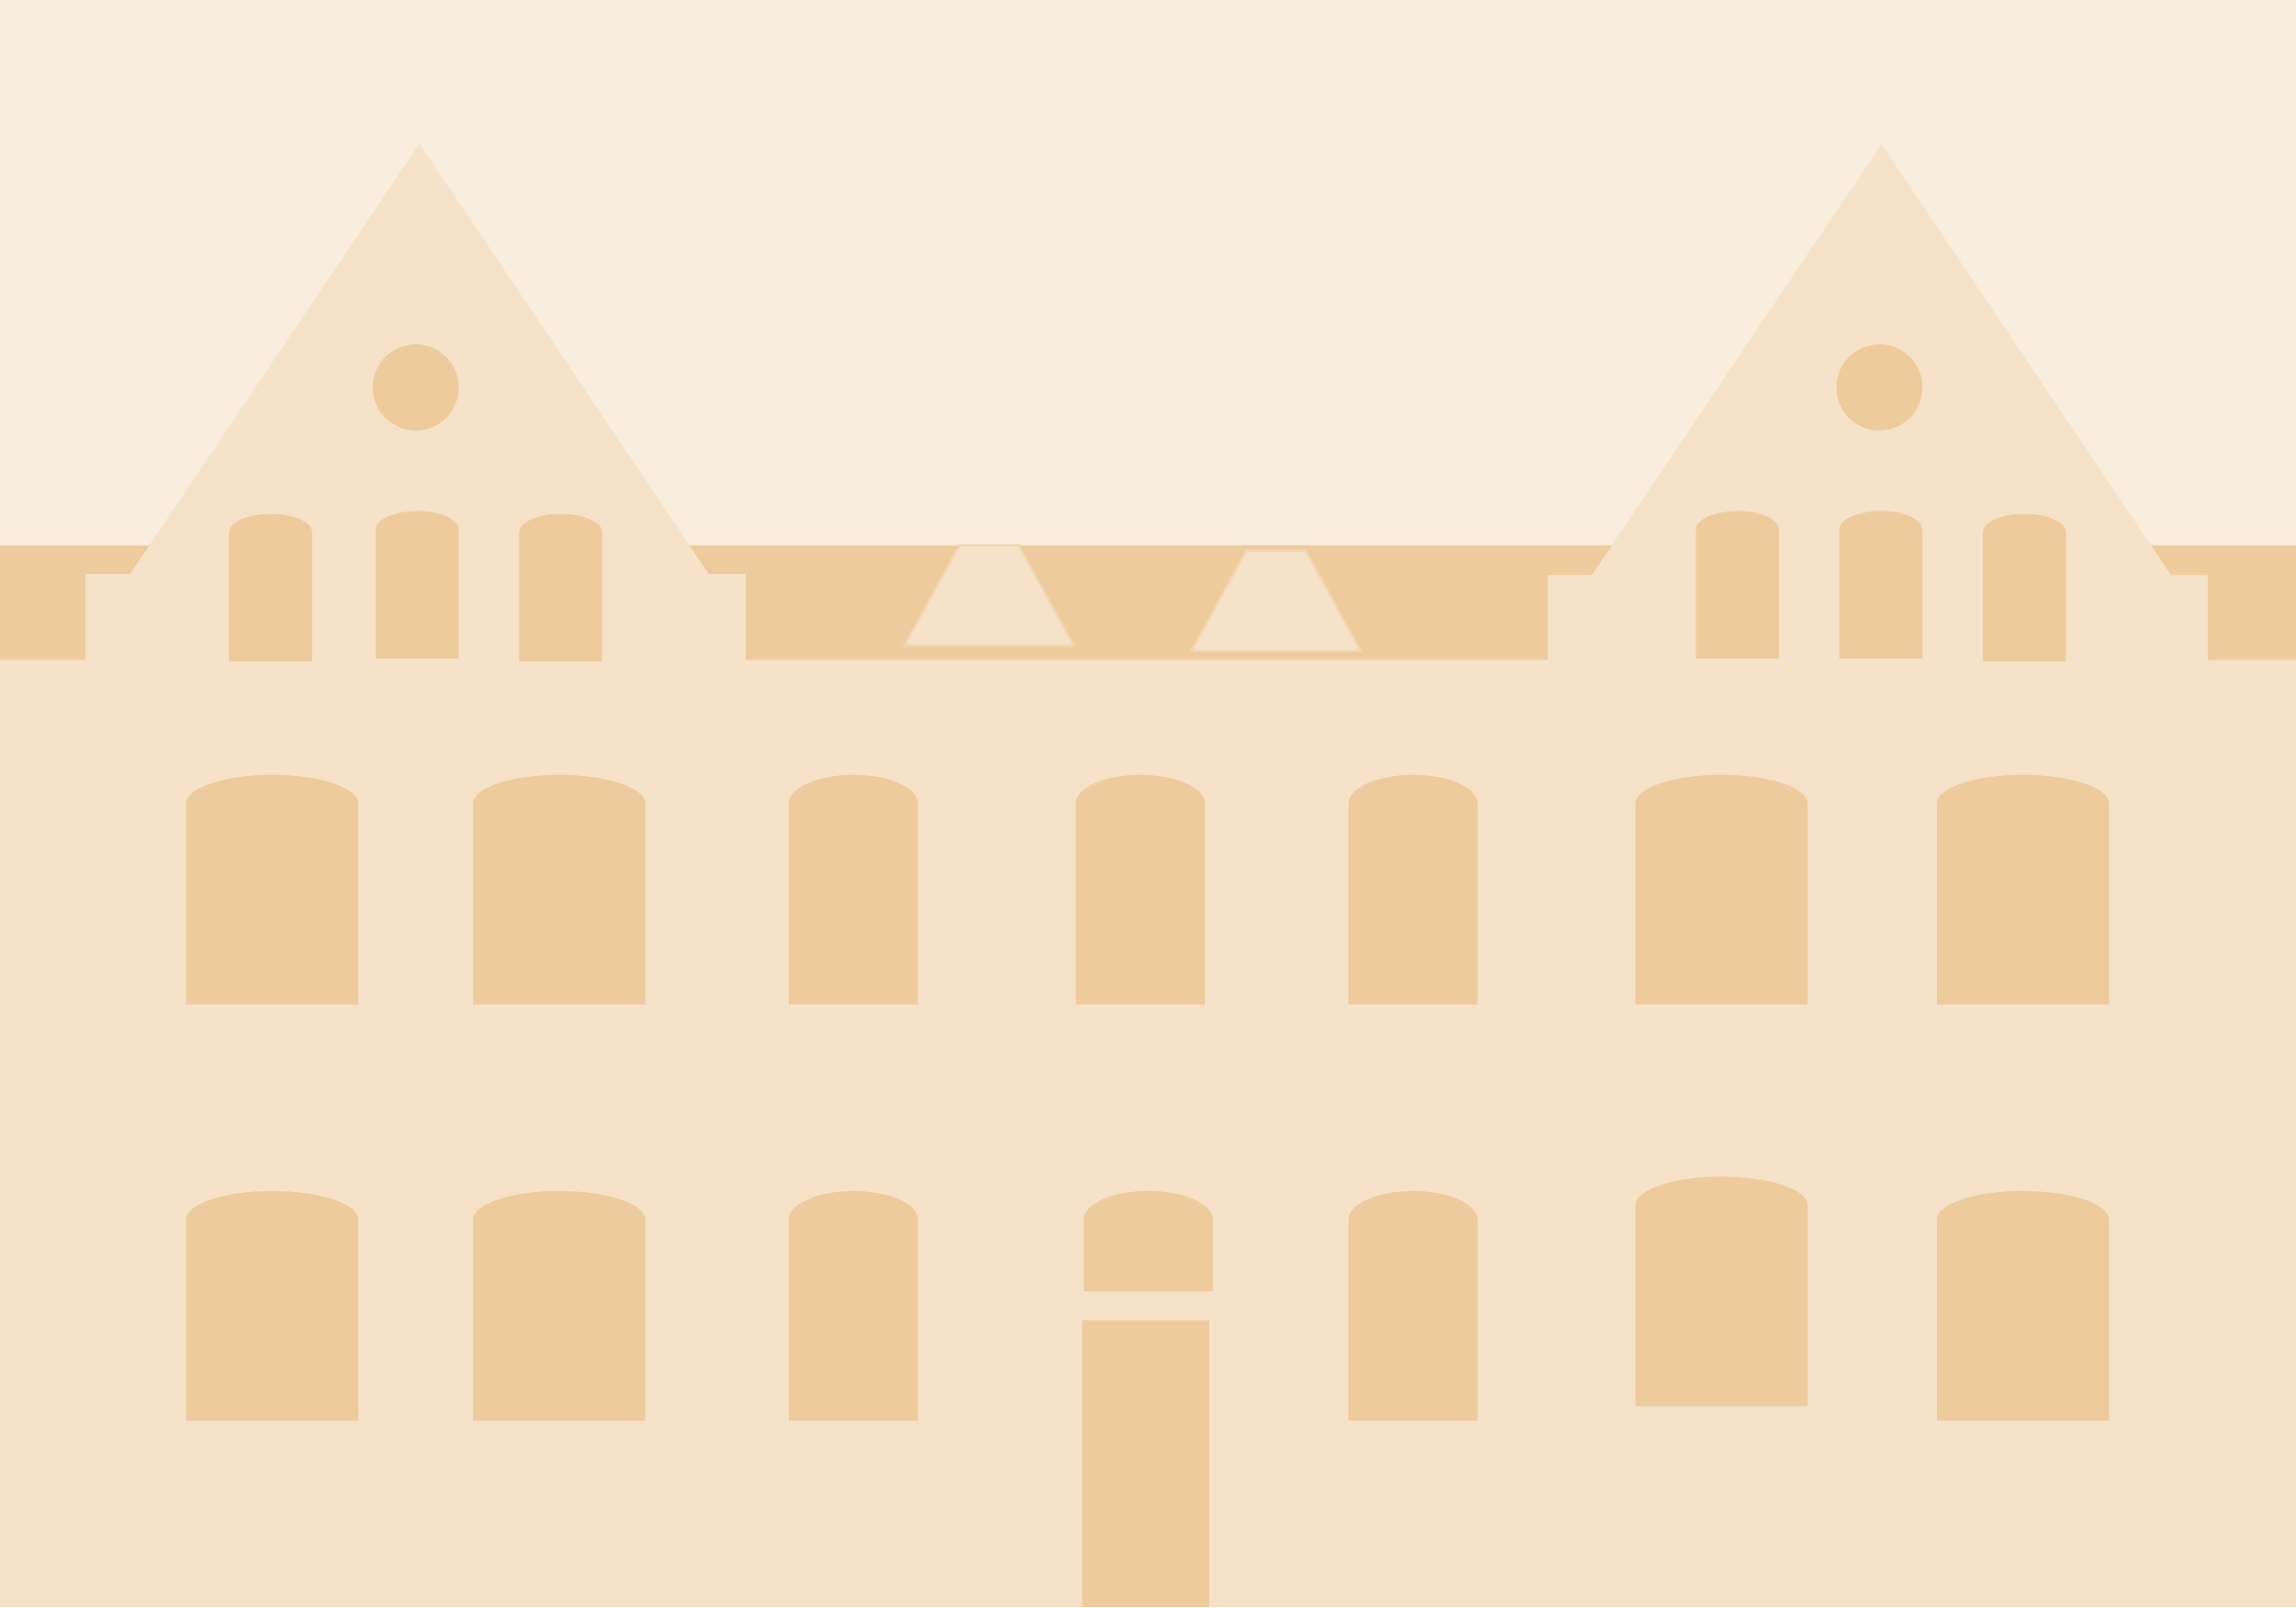
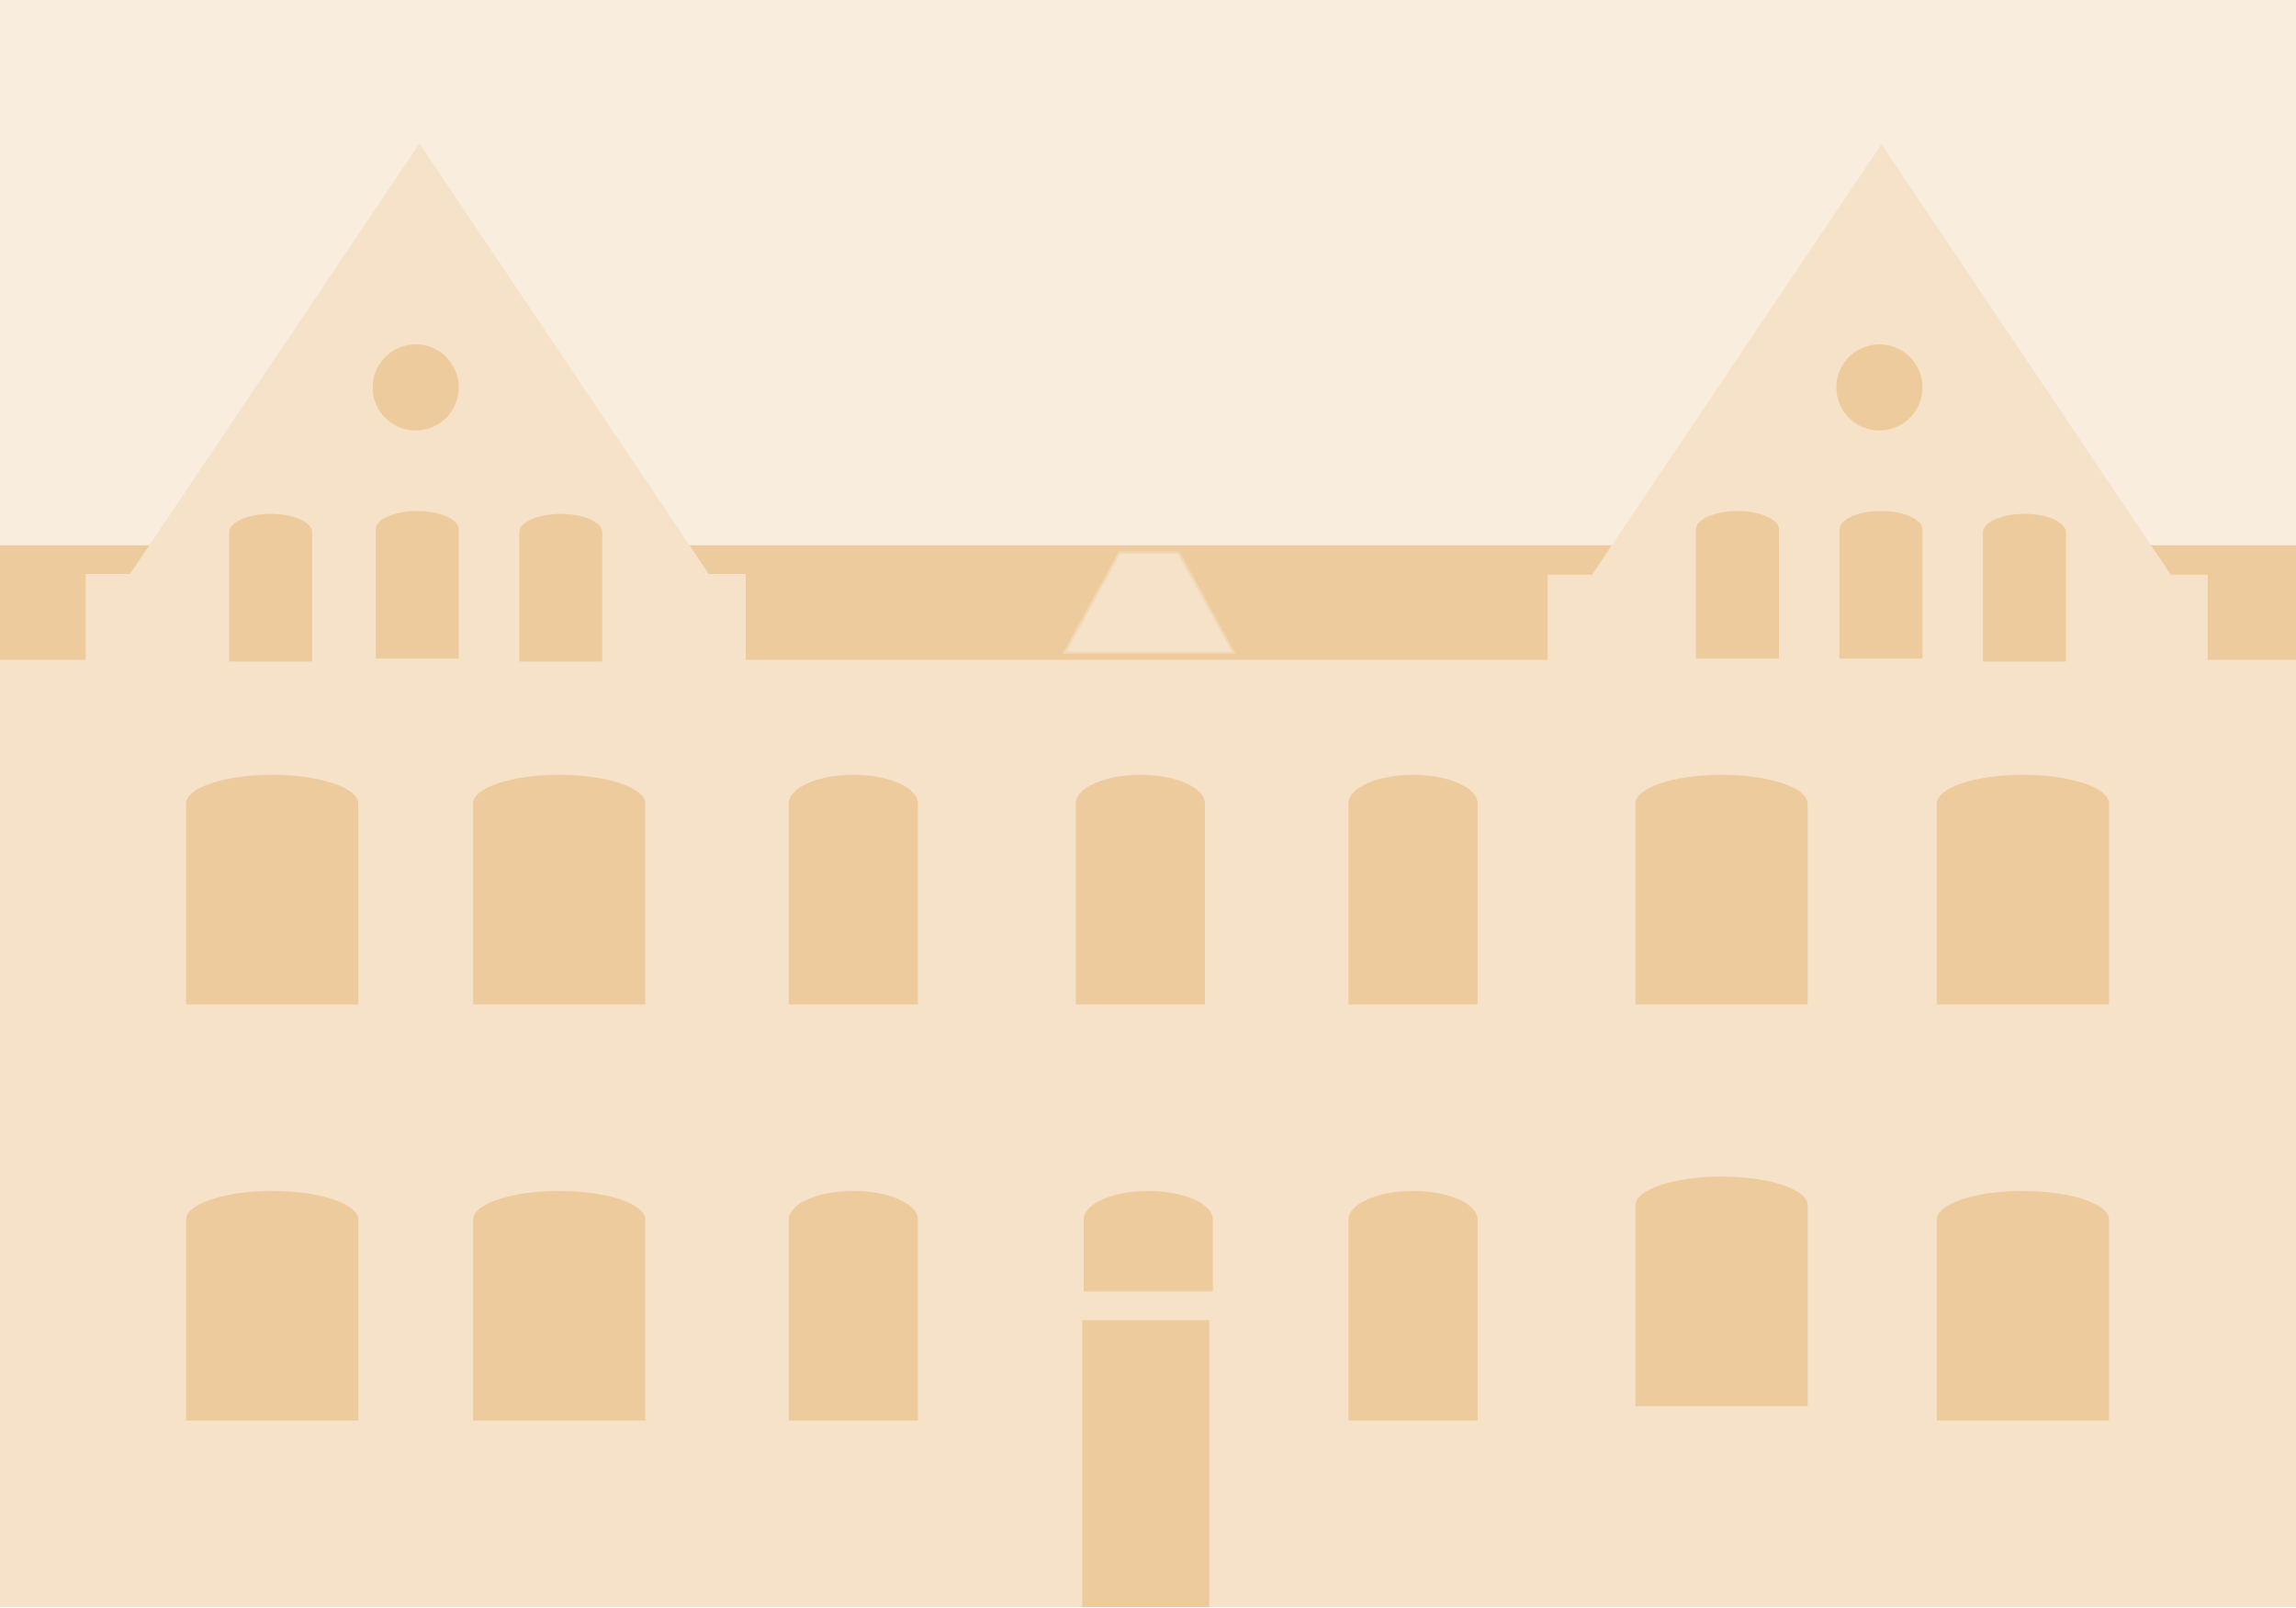
<svg xmlns="http://www.w3.org/2000/svg" width="211.667mm" height="148.167mm" viewBox="0 0 211.667 148.167" version="1.1" id="svg27307">
  <defs id="defs27304" />
  <g id="layer1" transform="translate(2.00919,-74.41666)">
    <rect style="fill:#f9edde;fill-opacity:1;stroke:none;stroke-width:0.268;stroke-opacity:1" id="rect27031" width="211.667" height="147.803" x="-2.009" y="74.417" />
    <path id="rect24763" style="display:inline;fill:#edcb9d;fill-opacity:1;stroke:none;stroke-width:0.277;stroke-opacity:1" d="m -2.009,124.688 v 10.583 H 209.657 V 124.688 Z" />
    <path id="path24683" style="display:inline;fill:#f5e2c8;fill-opacity:1;stroke:none;stroke-width:0.245;stroke-opacity:1" d="M 36.655,87.646 21.761,109.805 9.98,127.333 H 5.886 v 7.938 h -7.896 v 87.312 h 211.667 v -87.312 h -8.134 v -7.871 H 198.114 L 186.332,109.871 171.438,87.712 156.544,109.871 144.763,127.399 h -4.093 v 7.871 H 66.741 v -7.938 H 63.331 L 51.549,109.805 Z" />
-     <path id="path24605-4" style="display:inline;fill:#f5e2c8;fill-opacity:1;stroke:#f1d7b2;stroke-width:0.206;stroke-opacity:1" d="m 112.901,125.184 -1.181,2.15 -3.908,7.111 h 7.817 7.817 l -3.908,-7.111 -1.182,-2.15 z" />
-     <path id="path24605" style="display:inline;fill:#f5e2c8;fill-opacity:1;stroke:#f1d7b2;stroke-width:0.206;stroke-opacity:1" d="m 86.443,124.688 -1.181,2.15 -3.908,7.111 h 7.817 7.817 l -3.908,-7.111 -1.182,-2.15 z" />
+     <path id="path24605-4" style="display:inline;fill:#f5e2c8;fill-opacity:1;stroke:#f1d7b2;stroke-width:0.206;stroke-opacity:1" d="m 101.197,125.349 -1.181,2.15 -3.908,7.111 h 7.817 7.817 l -3.908,-7.111 -1.182,-2.15 z" />
    <g id="g27054" style="display:inline;fill:#edcb9d;fill-opacity:1" transform="translate(-454.4883,74.41666)">
      <circle style="fill:#edcb9d;fill-opacity:1;stroke:none;stroke-width:0.265;stroke-opacity:1" id="path24611" cx="490.802" cy="35.719" r="3.969" />
      <path id="rect24309" style="fill:#edcb9d;fill-opacity:1;stroke:none;stroke-width:0.265;stroke-opacity:1" d="m 477.573,71.438 a 7.937,2.646 0 0 0 -7.938,2.646 v 18.521 h 15.875 V 74.083 a 7.937,2.646 0 0 0 -7.938,-2.646 z" />
      <path id="rect24309-0" style="fill:#edcb9d;fill-opacity:1;stroke:none;stroke-width:0.265;stroke-opacity:1" d="m 504.031,71.438 a 7.937,2.646 0 0 0 -7.938,2.646 v 18.521 h 15.875 V 74.083 a 7.937,2.646 0 0 0 -7.938,-2.646 z" />
      <path id="rect24309-0-0" style="fill:#edcb9d;fill-opacity:1;stroke:none;stroke-width:0.229;stroke-opacity:1" d="m 531.151,71.438 a 5.953,2.646 0 0 0 -5.953,2.646 v 18.521 h 11.906 V 74.083 a 5.953,2.646 0 0 0 -5.953,-2.646 z" />
      <path id="rect24309-0-0-6" style="fill:#edcb9d;fill-opacity:1;stroke:none;stroke-width:0.147;stroke-opacity:1" d="m 490.944,47.115 a 3.827,1.701 0 0 0 -3.827,1.701 v 11.906 h 7.654 V 48.816 a 3.827,1.701 0 0 0 -3.827,-1.701 z" />
      <path id="rect24309-0-0-6-5" style="fill:#edcb9d;fill-opacity:1;stroke:none;stroke-width:0.147;stroke-opacity:1" d="m 504.173,47.379 a 3.827,1.701 0 0 0 -3.827,1.701 V 60.986 H 508 V 49.08 a 3.827,1.701 0 0 0 -3.827,-1.701 z" />
      <path id="rect24309-0-0-6-9" style="fill:#edcb9d;fill-opacity:1;stroke:none;stroke-width:0.147;stroke-opacity:1" d="m 477.431,47.379 a 3.827,1.701 0 0 0 -3.827,1.701 v 11.906 h 7.654 V 49.08 a 3.827,1.701 0 0 0 -3.827,-1.701 z" />
      <path id="rect24309-0-0-7" style="fill:#edcb9d;fill-opacity:1;stroke:none;stroke-width:0.229;stroke-opacity:1" d="m 531.151,109.802 a 5.953,2.646 0 0 0 -5.953,2.646 v 18.521 h 11.906 v -18.521 a 5.953,2.646 0 0 0 -5.953,-2.646 z" />
      <path id="rect24309-0-0-0" style="fill:#edcb9d;fill-opacity:1;stroke:none;stroke-width:0.229;stroke-opacity:1" d="m 557.609,71.438 a 5.953,2.646 0 0 0 -5.953,2.646 V 92.604 H 563.562 V 74.083 a 5.953,2.646 0 0 0 -5.953,-2.646 z" />
      <path id="rect24309-0-0-4" style="fill:#edcb9d;fill-opacity:1;stroke:none;stroke-width:0.229;stroke-opacity:1" d="m 582.745,71.438 a 5.953,2.646 0 0 0 -5.953,2.646 v 18.521 h 11.906 V 74.083 a 5.953,2.646 0 0 0 -5.953,-2.646 z" />
      <path id="rect24309-0-0-5" style="fill:#edcb9d;fill-opacity:1;stroke:none;stroke-width:0.229;stroke-opacity:1" d="m 582.745,109.802 a 5.953,2.646 0 0 0 -5.953,2.646 v 18.521 h 11.906 v -18.521 a 5.953,2.646 0 0 0 -5.953,-2.646 z" />
      <path id="rect24309-3" style="fill:#edcb9d;fill-opacity:1;stroke:none;stroke-width:0.265;stroke-opacity:1" d="m 477.573,109.802 a 7.937,2.646 0 0 0 -7.938,2.646 v 18.521 h 15.875 v -18.521 a 7.937,2.646 0 0 0 -7.938,-2.646 z" />
      <path id="rect24309-9" style="fill:#edcb9d;fill-opacity:1;stroke:none;stroke-width:0.265;stroke-opacity:1" d="m 504.031,109.802 a 7.937,2.646 0 0 0 -7.938,2.646 v 18.521 h 15.875 v -18.521 a 7.937,2.646 0 0 0 -7.938,-2.646 z" />
      <path id="rect24309-0-1" style="fill:#edcb9d;fill-opacity:1;stroke:none;stroke-width:0.265;stroke-opacity:1" d="m 611.188,71.438 a 7.937,2.646 0 0 0 -7.938,2.646 v 18.521 h 15.875 V 74.083 a 7.937,2.646 0 0 0 -7.938,-2.646 z" />
      <path id="rect24309-0-4" style="fill:#edcb9d;fill-opacity:1;stroke:none;stroke-width:0.265;stroke-opacity:1" d="M 611.188,108.479 A 7.937,2.646 0 0 0 603.25,111.125 v 18.521 h 15.875 V 111.125 a 7.937,2.646 0 0 0 -7.938,-2.646 z" />
      <path id="rect24309-0-2" style="fill:#edcb9d;fill-opacity:1;stroke:none;stroke-width:0.265;stroke-opacity:1" d="m 638.969,71.437 a 7.937,2.646 0 0 0 -7.938,2.646 v 18.521 h 15.875 V 74.083 a 7.937,2.646 0 0 0 -7.938,-2.646 z" />
      <path id="rect24309-0-40" style="fill:#edcb9d;fill-opacity:1;stroke:none;stroke-width:0.265;stroke-opacity:1" d="m 638.969,109.802 a 7.937,2.646 0 0 0 -7.938,2.646 v 18.521 h 15.875 v -18.521 a 7.937,2.646 0 0 0 -7.938,-2.646 z" />
      <path id="rect24309-0-0-6-3" style="fill:#edcb9d;fill-opacity:1;stroke:none;stroke-width:0.147;stroke-opacity:1" d="m 625.881,47.115 a 3.827,1.701 0 0 0 -3.827,1.701 v 11.906 h 7.654 V 48.816 a 3.827,1.701 0 0 0 -3.827,-1.701 z" />
      <path id="rect24309-0-0-6-5-4" style="fill:#edcb9d;fill-opacity:1;stroke:none;stroke-width:0.147;stroke-opacity:1" d="m 639.11,47.379 a 3.827,1.701 0 0 0 -3.827,1.701 v 11.906 h 7.654 V 49.08 a 3.827,1.701 0 0 0 -3.827,-1.701 z" />
      <circle style="fill:#edcb9d;fill-opacity:1;stroke:none;stroke-width:0.265;stroke-opacity:1" id="path24611-4" cx="625.74" cy="35.719" r="3.969" />
      <path id="rect24309-0-0-6-9-4" style="display:inline;fill:#edcb9d;fill-opacity:1;stroke:none;stroke-width:0.147;stroke-opacity:1" d="m 612.652,47.115 a 3.827,1.701 0 0 0 -3.827,1.701 v 11.906 h 7.654 V 48.816 a 3.827,1.701 0 0 0 -3.827,-1.701 z" />
    </g>
    <path id="rect24309-0-0-0-5" style="display:inline;fill:#edcb9d;fill-opacity:1;stroke:none;stroke-width:0.229;stroke-opacity:1" d="m 103.849,184.219 a 5.953,2.646 0 0 0 -5.953,2.646 v 6.615 h 11.906 v -6.615 a 5.953,2.646 0 0 0 -5.953,-2.646 z" />
    <rect style="display:inline;fill:#edcb9d;fill-opacity:1;stroke:none;stroke-width:0.345;stroke-opacity:1" id="rect24789" width="11.705" height="26.458" x="97.763" y="196.125" />
  </g>
</svg>
